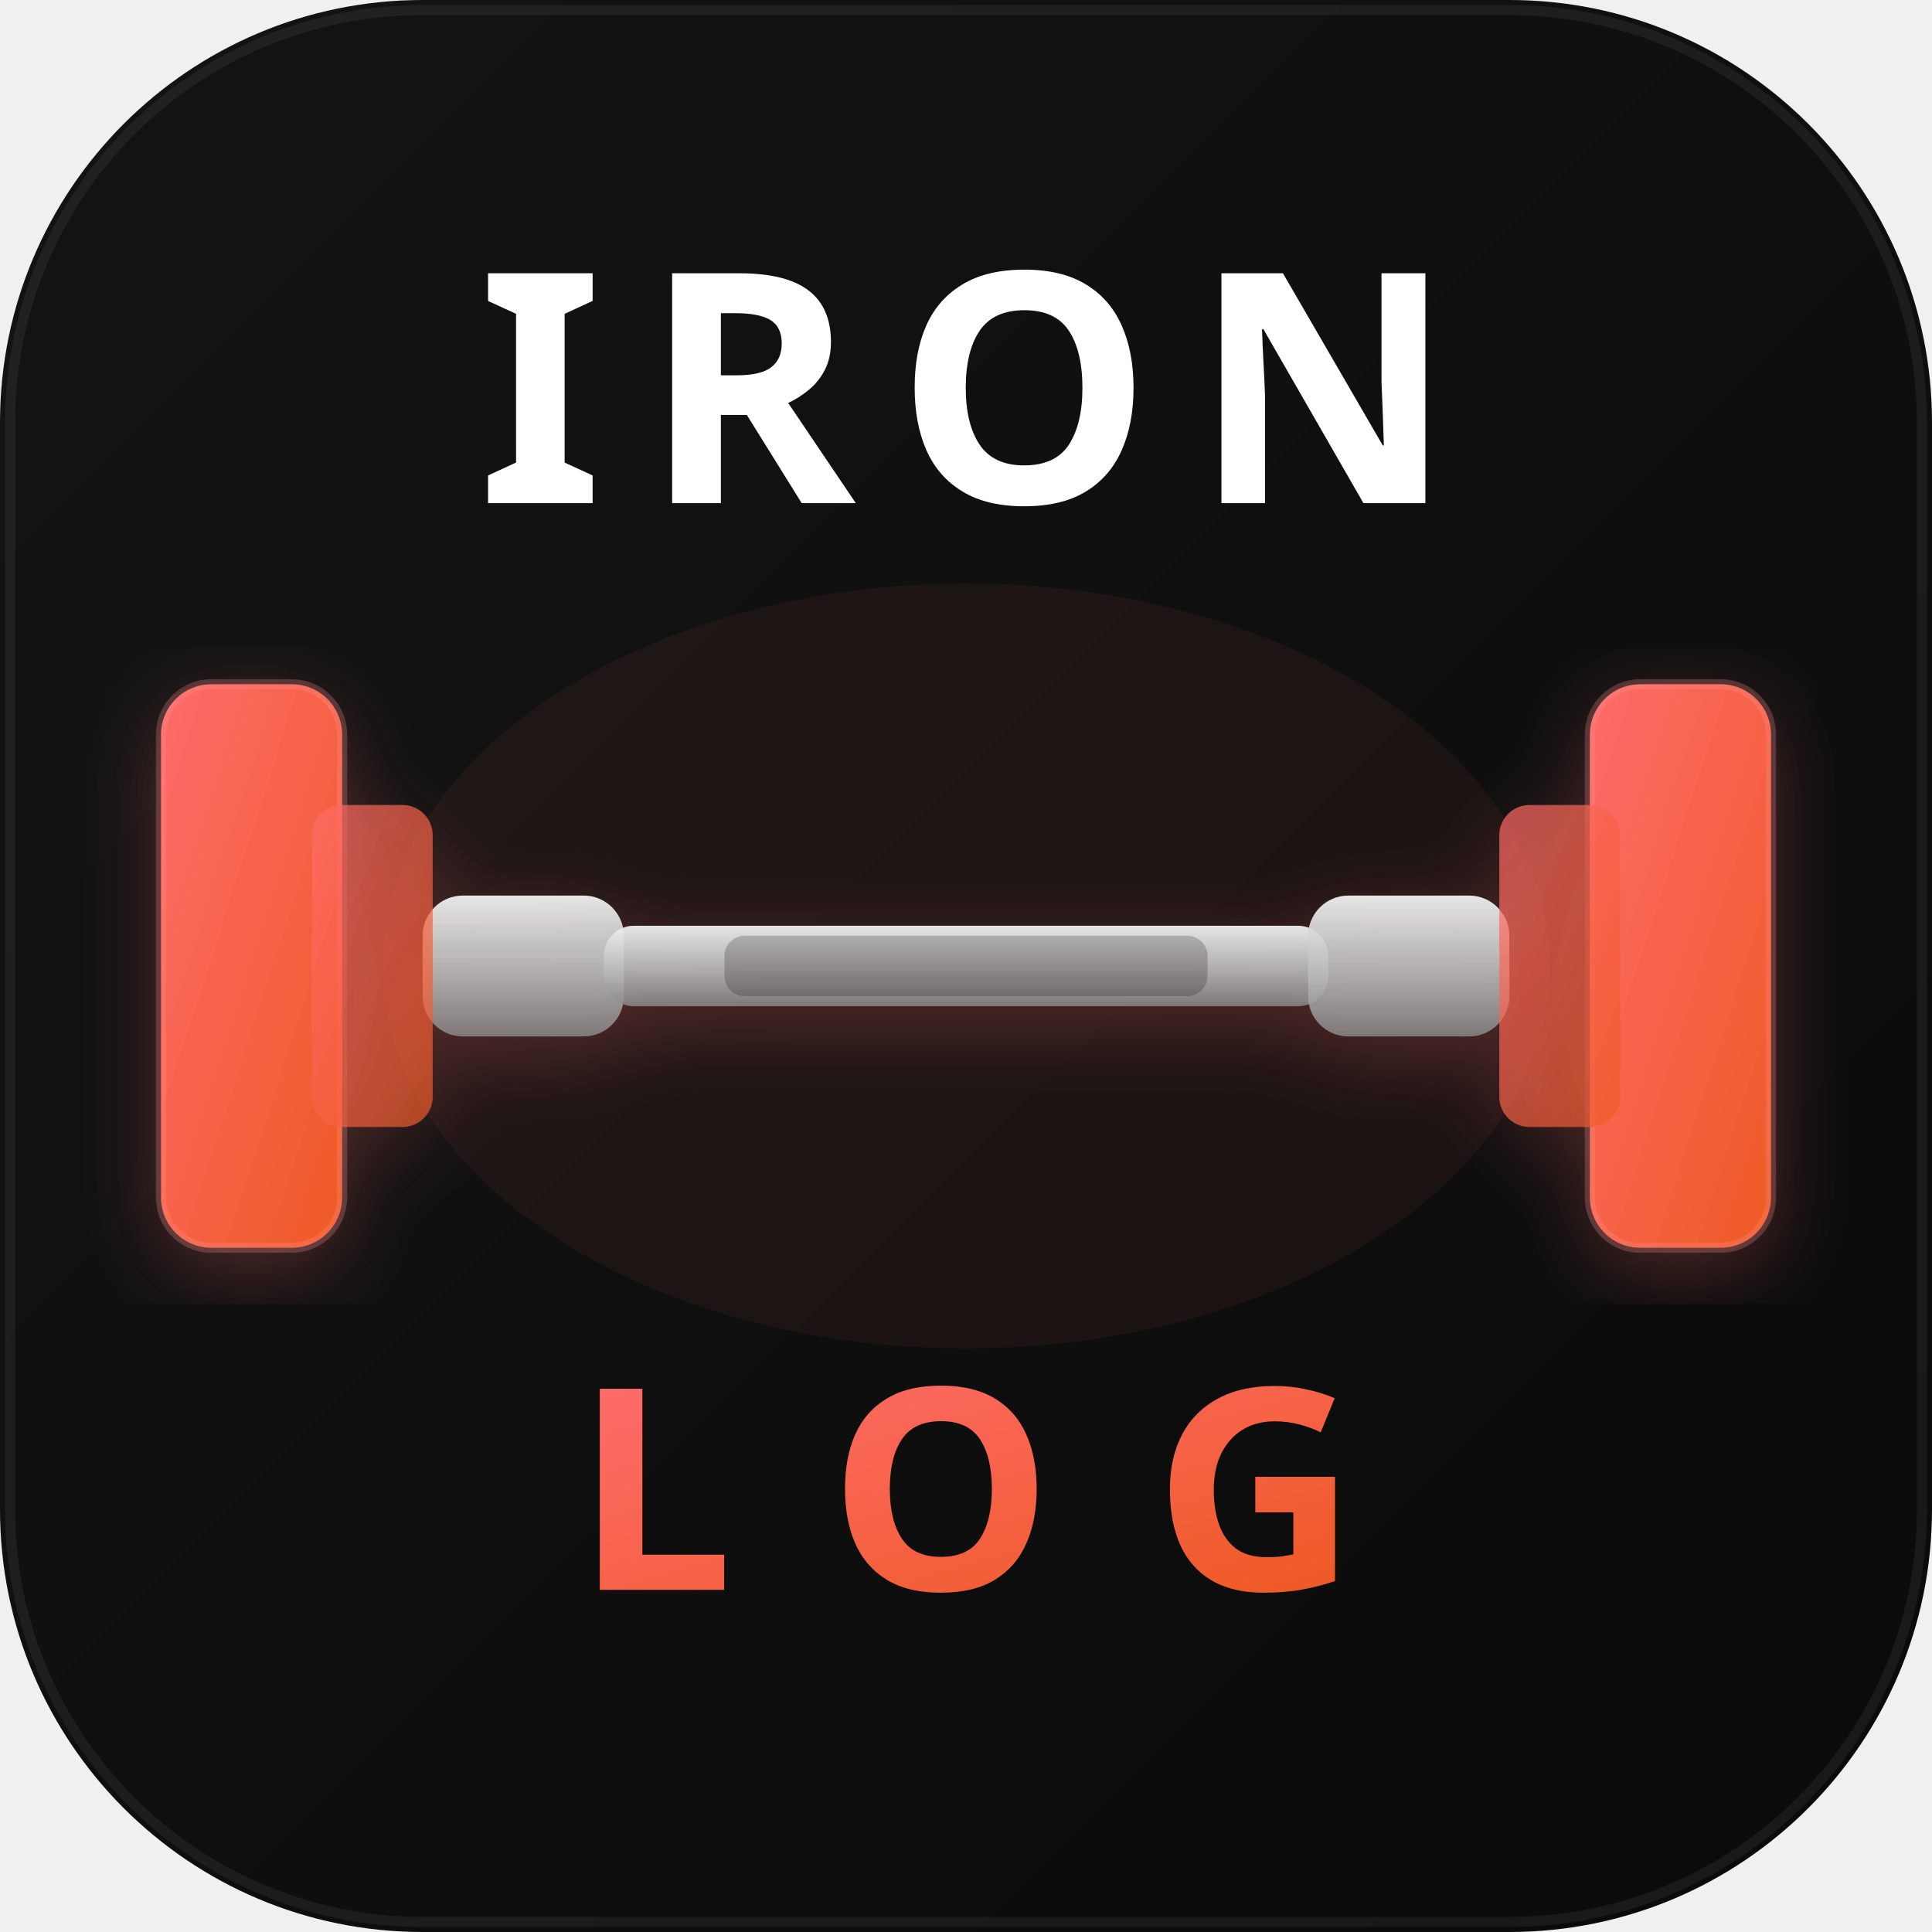
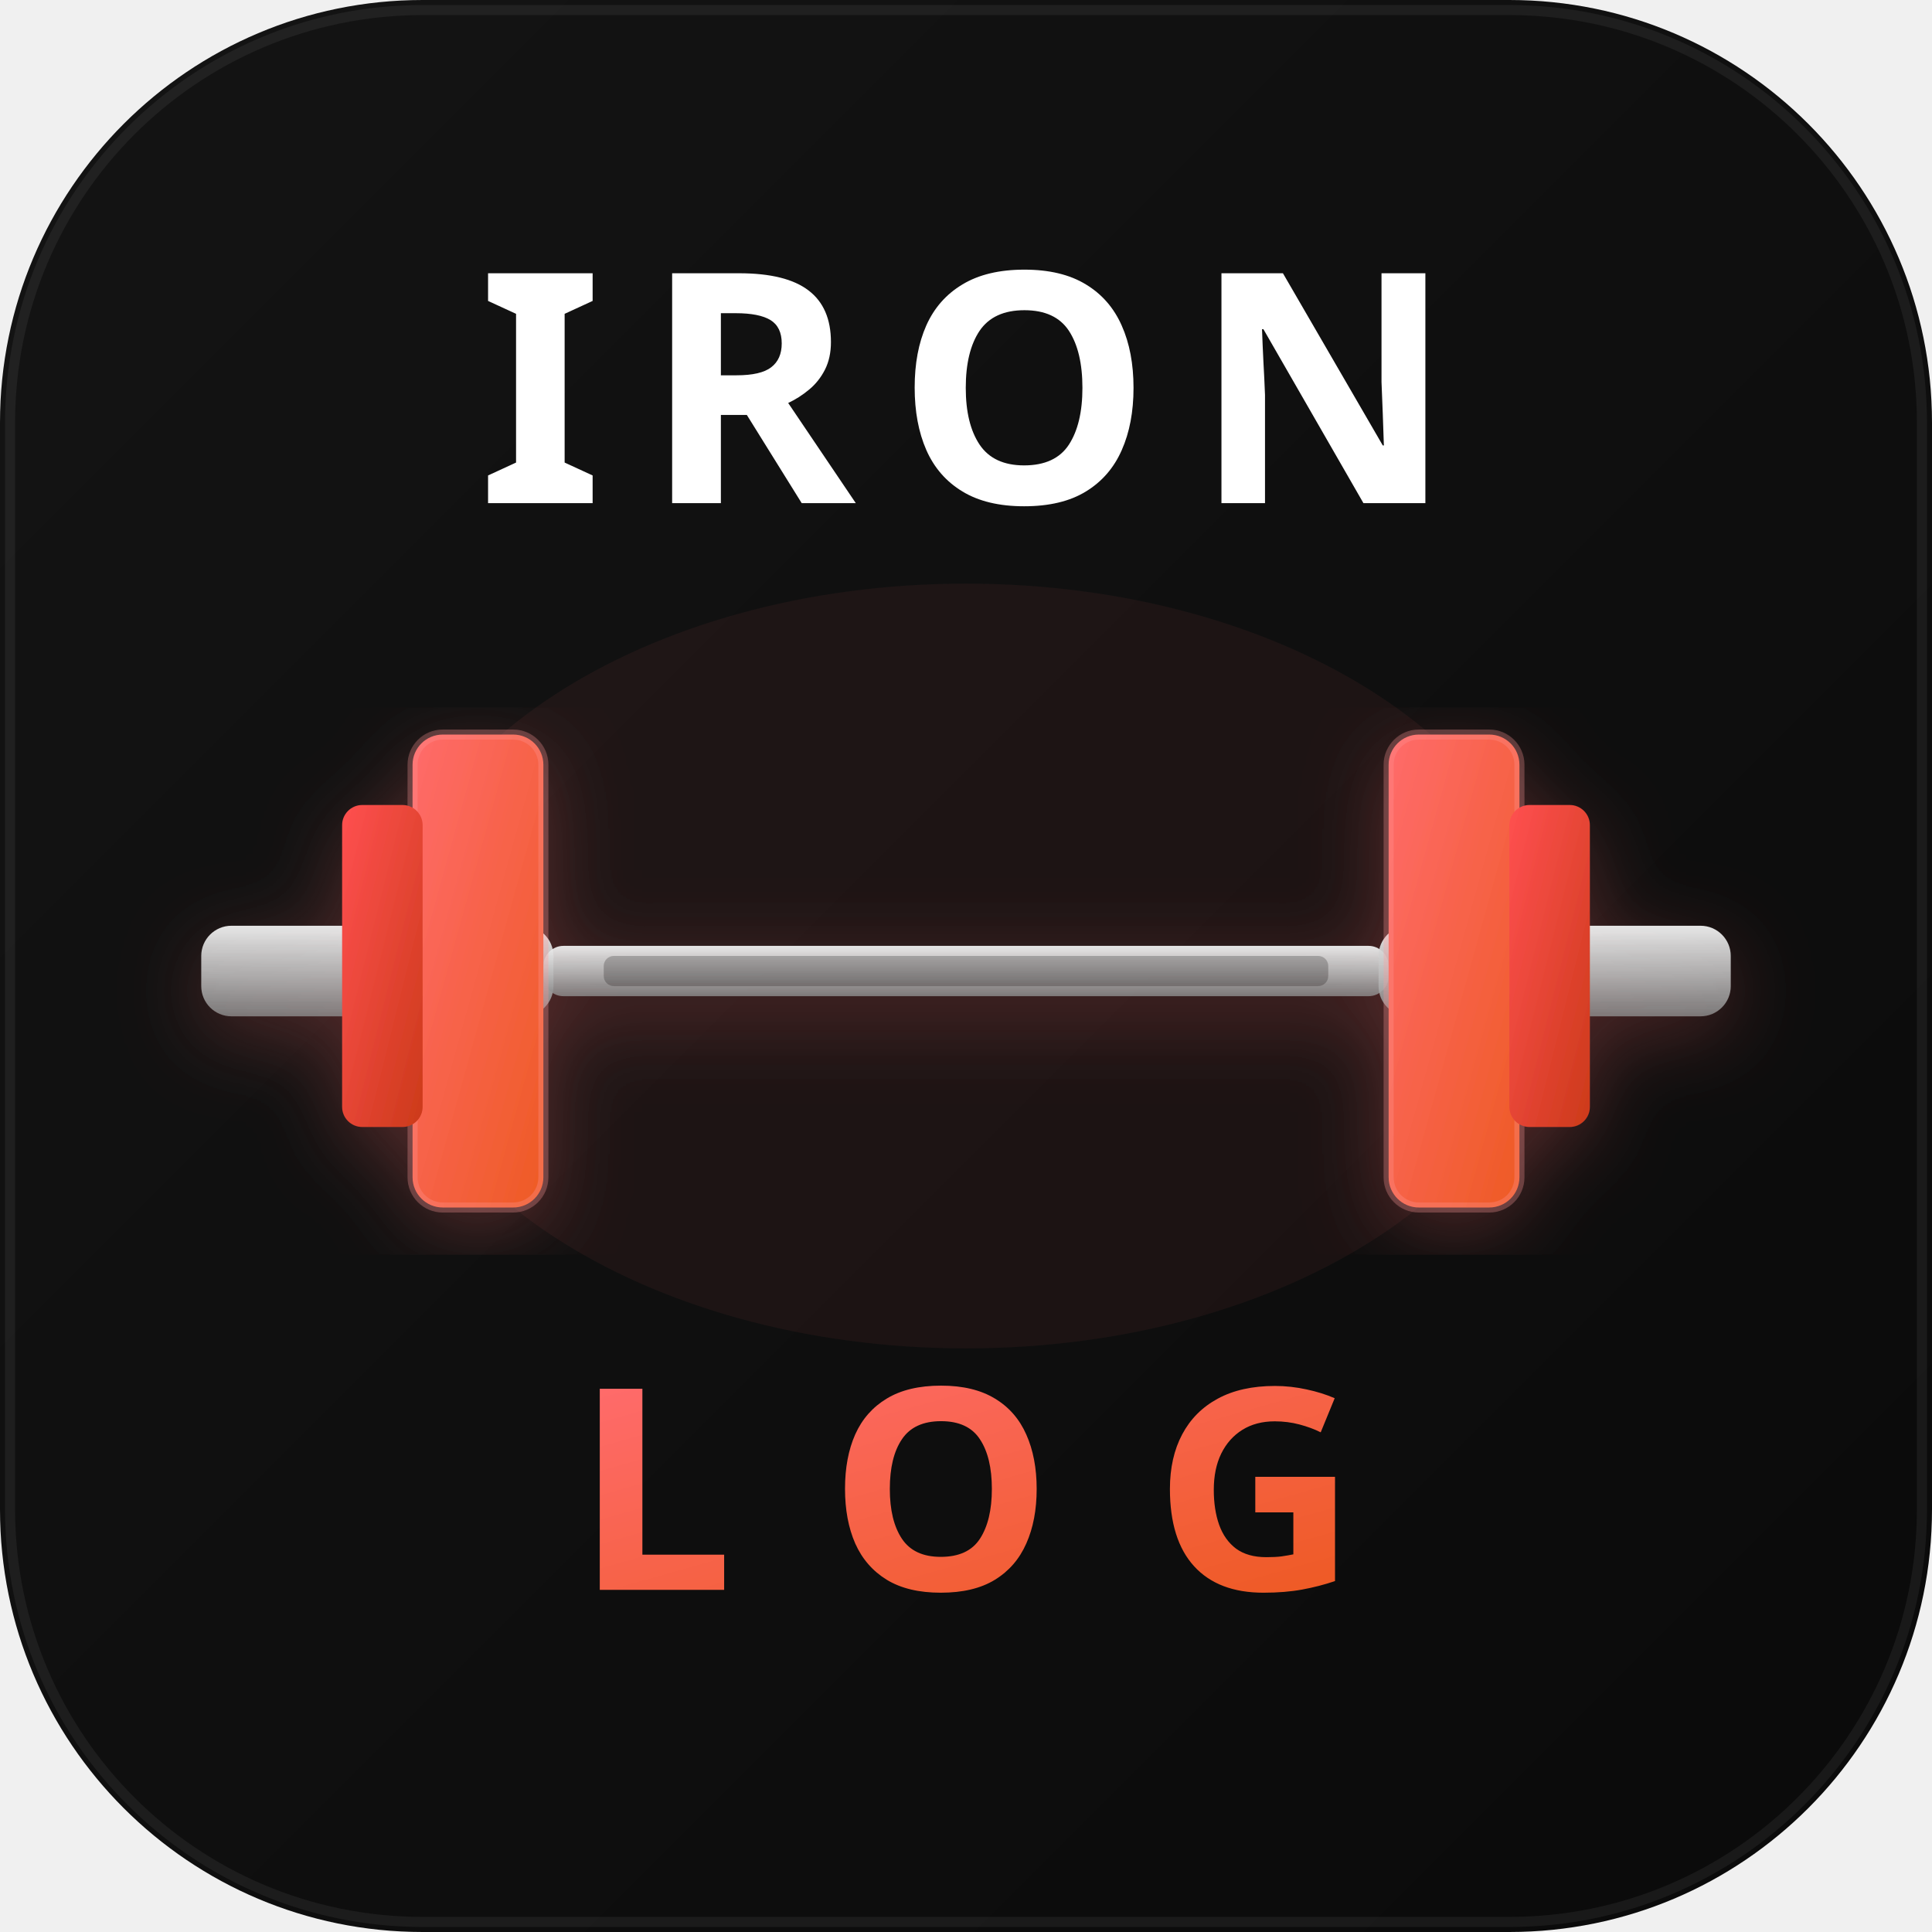
<svg xmlns="http://www.w3.org/2000/svg" viewBox="0 0 192 192">
  <defs>
    <linearGradient id="ic-bg" x1="0%" y1="0%" x2="100%" y2="100%">
      <stop offset="0%" stop-color="#141414" />
      <stop offset="100%" stop-color="#0a0a0a" />
    </linearGradient>
    <linearGradient id="ic-fire" x1="0%" y1="0%" x2="100%" y2="100%">
      <stop offset="0%" stop-color="#FF6B6B" />
      <stop offset="100%" stop-color="#ee5a24" />
+     </linearGradient>
+     <linearGradient id="ic-fire-dim" x1="0%" y1="0%" x2="100%" y2="100%">
+       <stop offset="0%" stop-color="#FF5050" />
+       <stop offset="100%" stop-color="#cc3a1a" />
    </linearGradient>
    <linearGradient id="ic-steel" x1="0%" y1="0%" x2="0%" y2="100%">
      <stop offset="0%" stop-color="#f0f0f0" stop-opacity="0.95" />
      <stop offset="50%" stop-color="#c0c0c0" stop-opacity="0.9" />
      <stop offset="100%" stop-color="#888888" stop-opacity="0.85" />
    </linearGradient>
    <filter id="ic-shadow">
      <feDropShadow dx="0" dy="2" stdDeviation="4" flood-color="#FF6B6B" flood-opacity="0.28" />
    </filter>
  </defs>
  <rect width="192" height="192" rx="42" fill="url(#ic-bg)" />
  <rect x="1" y="1" width="190" height="190" rx="41" fill="none" stroke="rgba(255,255,255,0.06)" stroke-width="1" />
  <ellipse cx="96" cy="96" rx="58" ry="38" fill="#FF6B6B" opacity="0.06" />
  <text x="96" y="50" text-anchor="middle" font-family="'Arial Black', Impact, sans-serif" font-weight="900" font-size="32" letter-spacing="4" fill="#ffffff">IRON</text>
  <g filter="url(#ic-shadow)">
-     <rect x="42" y="89" width="20" height="14" rx="4" fill="url(#ic-steel)" />
-     <rect x="60" y="92" width="72" height="8" rx="3" fill="url(#ic-steel)" />
-     <rect x="72" y="93" width="48" height="6" rx="2" fill="rgba(0,0,0,0.2)" />
-     <rect x="130" y="89" width="20" height="14" rx="4" fill="url(#ic-steel)" />
-     <rect x="16" y="68" width="18" height="56" rx="5" fill="url(#ic-fire)" />
-     <rect x="16" y="68" width="18" height="56" rx="5" fill="none" stroke="rgba(255,150,150,0.25)" stroke-width="1" />
-     <rect x="31" y="80" width="12" height="32" rx="3" fill="url(#ic-fire)" opacity="0.7" />
-     <rect x="158" y="68" width="18" height="56" rx="5" fill="url(#ic-fire)" />
-     <rect x="158" y="68" width="18" height="56" rx="5" fill="none" stroke="rgba(255,150,150,0.25)" stroke-width="1" />
-     <rect x="149" y="80" width="12" height="32" rx="3" fill="url(#ic-fire)" opacity="0.7" />
+     <rect x="20" y="92" width="35" height="9" rx="3" fill="url(#ic-steel)" />
+     <rect x="54" y="94" width="84" height="5" rx="2" fill="url(#ic-steel)" />
+     <rect x="60" y="95" width="72" height="3" rx="1" fill="rgba(0,0,0,0.22)" />
+     <rect x="137" y="92" width="35" height="9" rx="3" fill="url(#ic-steel)" />
+     <rect x="41" y="73" width="13" height="47" rx="3" fill="url(#ic-fire)" />
+     <rect x="41" y="73" width="13" height="47" rx="3" fill="none" stroke="rgba(255,150,150,0.3)" stroke-width="1" />
+     <rect x="34" y="80" width="8" height="32" rx="2" fill="url(#ic-fire-dim)" />
+     <rect x="138" y="73" width="13" height="47" rx="3" fill="url(#ic-fire)" />
+     <rect x="138" y="73" width="13" height="47" rx="3" fill="none" stroke="rgba(255,150,150,0.3)" stroke-width="1" />
+     <rect x="150" y="80" width="8" height="32" rx="2" fill="url(#ic-fire-dim)" />
  </g>
  <text x="96" y="158" text-anchor="middle" font-family="'Arial Black', Impact, sans-serif" font-weight="900" font-size="28" letter-spacing="10" fill="url(#ic-fire)">LOG</text>
</svg>
